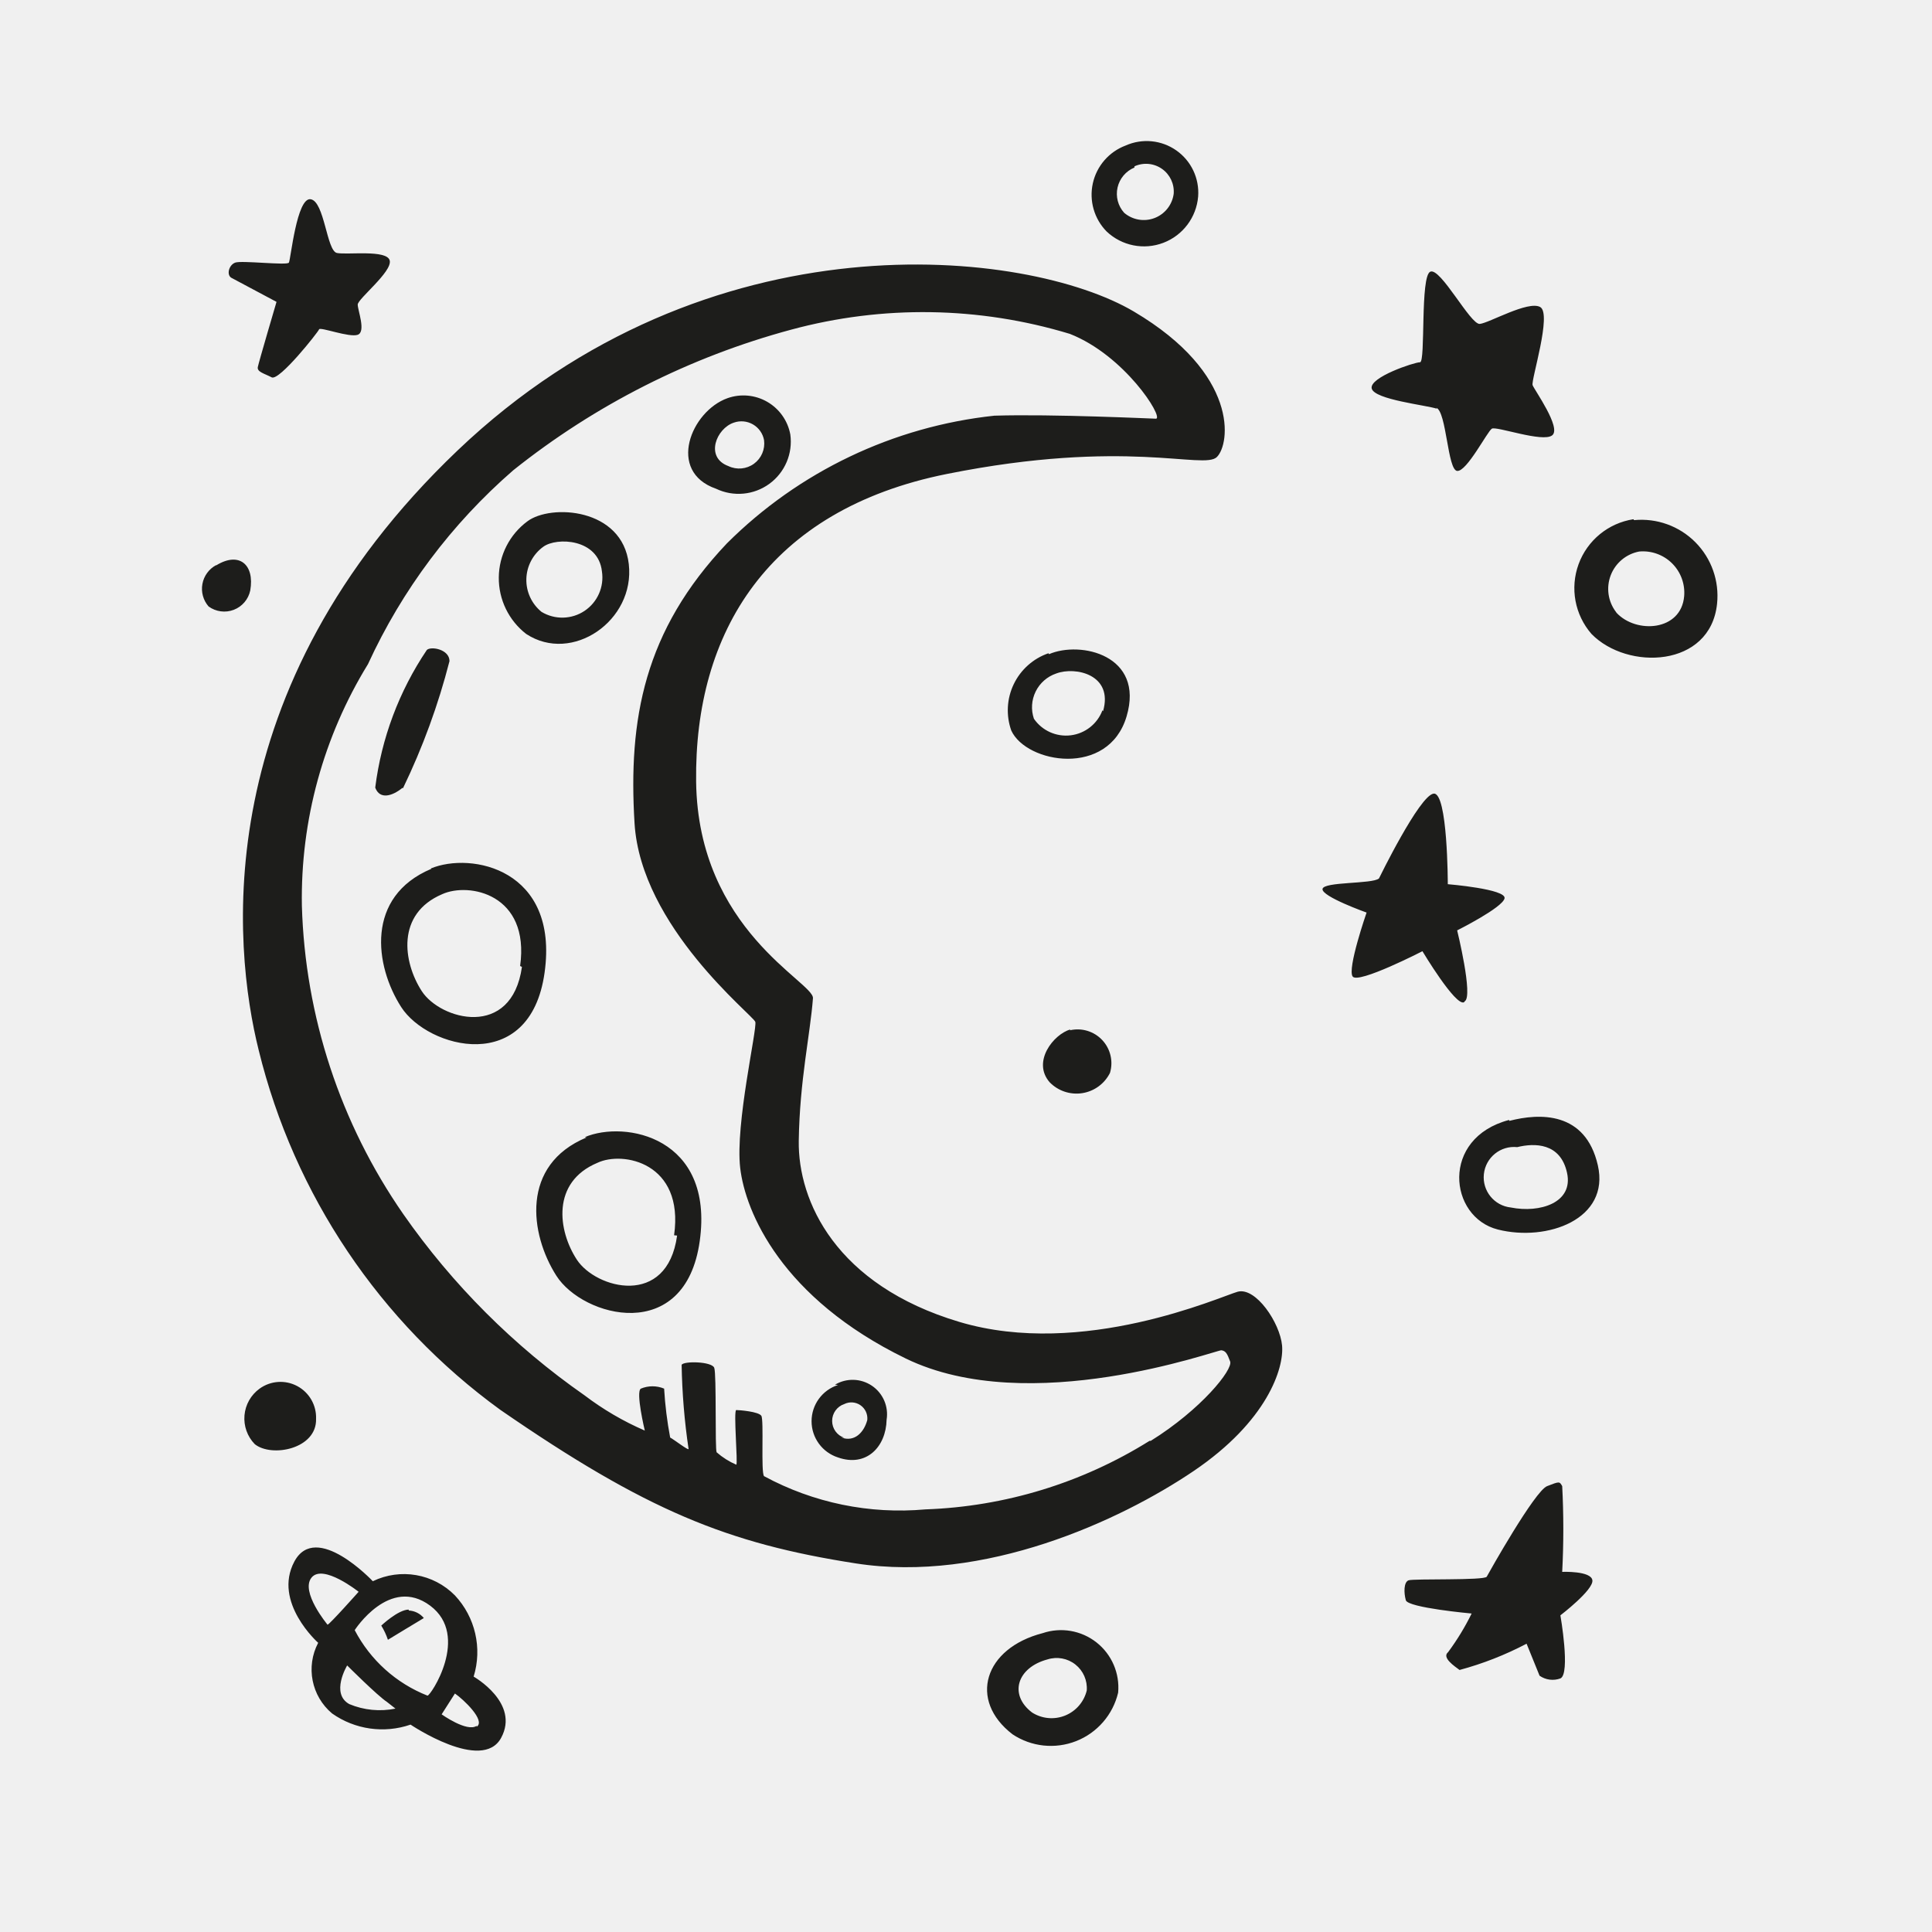
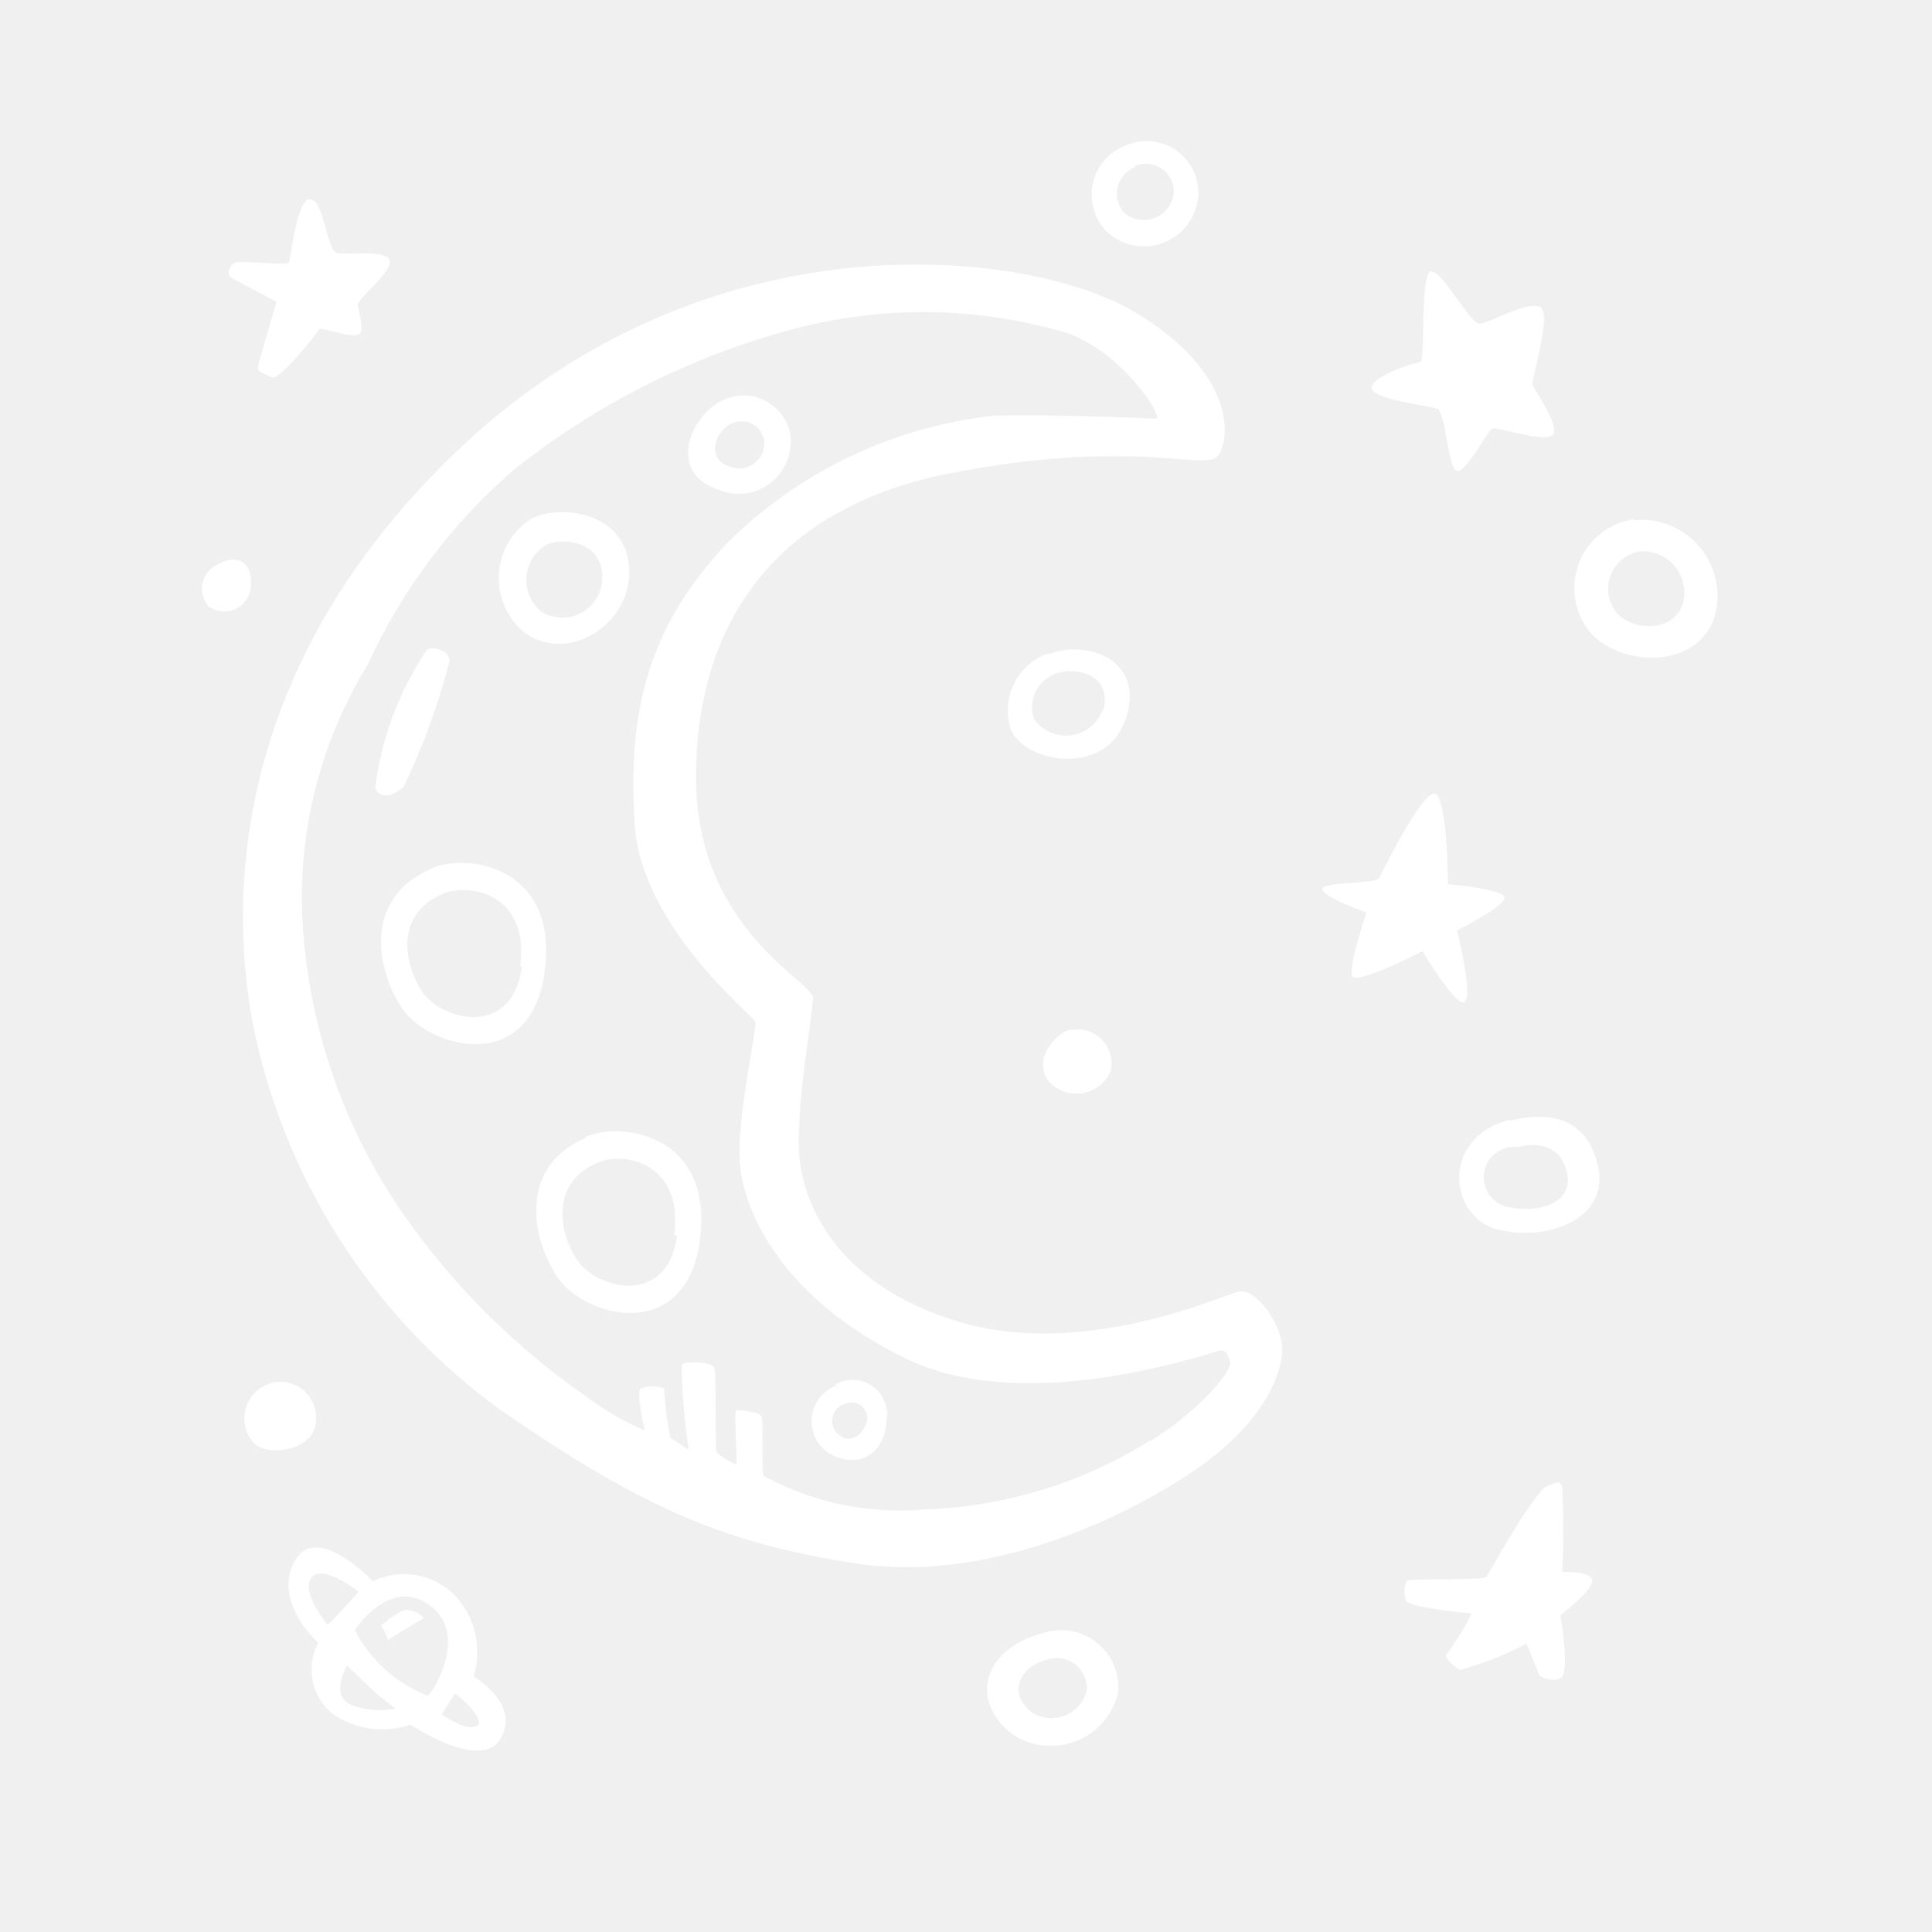
<svg xmlns="http://www.w3.org/2000/svg" height="64" viewBox="0 0 64 64" width="64">
-   <path d="m9.16 10s-.59 2-.62 2.16.21.21.46.34 1.54-1.5 1.57-1.59 1 .28 1.28.18 0-.81 0-1 1.15-1.09 1.06-1.46-1.41-.18-1.75-.25-.41-1.71-.87-1.78-.66 2-.72 2.1-1.57-.08-1.78 0-.29.4-.13.5zm-2 8.72a.89.89 0 0 0 -.25 1.37.88.88 0 0 0 1.38-.53c.15-.86-.37-1.3-1.13-.83zm32.53-12.21a1.71 1.71 0 0 0 -2.4-1.69 1.74 1.74 0 0 0 -.63 2.85 1.8 1.8 0 0 0 3.03-1.16zm-2.11-1a.92.92 0 0 1 1.3.91 1 1 0 0 1 -1.64.63.94.94 0 0 1 .34-1.5zm10 8c.34.13.37 2.06.69 2.09s1-1.31 1.15-1.4 1.69.47 2 .22-.59-1.5-.65-1.66.65-2.37.25-2.59-1.69.53-2 .56-1.3-1.88-1.64-1.73-.15 3-.34 3-1.69.5-1.6.87 1.81.55 2.16.67zm6.53 3.69a2.31 2.31 0 0 0 -1.39 3.8c1.19 1.22 3.94 1.12 4.16-1a2.52 2.52 0 0 0 -2.75-2.77zm-.58 3.07a1.26 1.26 0 0 1 .77-2 1.37 1.37 0 0 1 1.49 1.48c-.1 1.16-1.59 1.25-2.24.55zm-18.8 1.37a2 2 0 0 0 -1.23 2.56c.5 1.09 3.22 1.56 3.82-.47s-1.53-2.51-2.57-2.06zm1.79 1.89a1.29 1.29 0 0 1 -2.27.28 1.18 1.18 0 0 1 .74-1.5c.64-.24 1.9.04 1.55 1.25zm12 9.64c.29-.16-.25-2.35-.25-2.35s1.5-.75 1.57-1.06-1.88-.47-1.88-.47 0-3.06-.47-3-1.81 2.81-1.81 2.81c-.22.19-1.84.1-1.87.35s1.46.78 1.46.78-.65 1.87-.46 2.12 2.31-.84 2.31-.84 1.1 1.84 1.38 1.69zm-13.06.93c-.56.16-1.28 1.07-.69 1.75a1.24 1.24 0 0 0 2-.31 1.12 1.12 0 0 0 -1.33-1.41zm14.53 3c-2.28.6-2 3.22-.37 3.63s3.72-.34 3.31-2.13-1.93-1.73-2.93-1.47zm.06 2.9a1 1 0 0 1 .21-2c.57-.14 1.43-.15 1.65.85s-.91 1.34-1.86 1.15zm-39.58 7a1.18 1.18 0 0 0 -1.87-1 1.22 1.22 0 0 0 -.16 1.84c.56.45 2.06.16 2.03-.84zm24.07 7.1c-1.94.5-2.47 2.22-1 3.35a2.29 2.29 0 0 0 3.5-1.38 1.9 1.9 0 0 0 -2.5-1.97zm-.35 2.63c-.78-.59-.5-1.49.51-1.76a1 1 0 0 1 1.3 1.03 1.2 1.2 0 0 1 -1.81.73zm17.56-4.66a27.3 27.3 0 0 0 0-2.84c-.09-.16-.09-.16-.5 0s-1.93 2.87-2 3-2.43.06-2.59.12-.16.41-.09.66 2.18.44 2.18.44a8.27 8.27 0 0 1 -.78 1.28c-.22.18.22.47.38.59a10.81 10.81 0 0 0 2.22-.87l.43 1.06a.75.75 0 0 0 .69.09c.34-.15 0-2.09 0-2.09s1.1-.84 1.06-1.16-1-.28-1-.28zm-36.06 3.47a2.75 2.75 0 0 0 -.62-2.69 2.37 2.37 0 0 0 -2.72-.47s-1.88-2-2.6-.65.79 2.69.79 2.69a1.9 1.9 0 0 0 .46 2.34 2.88 2.88 0 0 0 2.6.37s2.37 1.6 3 .44-.91-2.03-.91-2.03zm-4.84-1.72s-.91-1.09-.53-1.56 1.56.47 1.56.47-.97 1.09-1.03 1.09zm.72 2.63c-.63-.35-.07-1.28-.07-1.28s1 1 1.32 1.21l.28.22a2.61 2.61 0 0 1 -1.53-.15zm2.59-.28a4.64 4.64 0 0 1 -2.41-2.17s1.16-1.81 2.5-.81 0 3.01-.09 2.98zm1.63 1c-.32.22-1.16-.38-1.16-.38l.44-.69c.28.19 1.03.9.72 1.1zm-2.25-3.85c-.35 0-.91.53-.91.53a2.22 2.22 0 0 1 .22.47l.56-.34.63-.38a.69.69 0 0 0 -.5-.25zm27.46-10.53c-.57.16-5.13 2.22-9.22 1s-5.35-4-5.32-6 .38-3.53.47-4.72c.05-.53-3.81-2.25-3.87-7.18s2.37-9 8.31-10.19 8.5-.13 8.94-.56.75-2.75-2.75-4.82-14.09-3.32-22.4 4.6-7.44 16.46-6.59 19.87a20.86 20.86 0 0 0 8 11.91c4.84 3.34 7.53 4.43 11.78 5.09s8.75-1.41 11.19-3.06 3-3.41 2.93-4.16-.87-1.94-1.47-1.78zm-2.92 4.94a15 15 0 0 1 -7.42 2.27 9.45 9.45 0 0 1 -5.35-1.1c-.11-.13 0-1.86-.09-2s-.73-.19-.83-.19.06 1.79 0 1.81a2.49 2.49 0 0 1 -.65-.41c-.06-.09 0-2.59-.08-2.8s-1-.23-1.08-.1a21.52 21.52 0 0 0 .23 2.79c0 .06-.48-.31-.61-.38a12.69 12.69 0 0 1 -.2-1.62 1 1 0 0 0 -.77 0c-.18.1.13 1.39.13 1.39a9.61 9.61 0 0 1 -2-1.17 24.2 24.2 0 0 1 -6-6 18.87 18.87 0 0 1 -3.36-10.22 14.81 14.81 0 0 1 2.19-8 19 19 0 0 1 4.81-6.42 25.3 25.3 0 0 1 9.21-4.66 16.74 16.74 0 0 1 9.23.14c1.81.71 3.1 2.75 2.86 2.81-.09 0-3.44-.16-5.36-.1a14.77 14.77 0 0 0 -8.86 4.23c-2.75 2.9-3.27 5.83-3.06 9.27s3.93 6.36 4 6.58-.67 3.38-.5 4.84 1.37 4.31 5.48 6.31 10.32-.29 10.46-.27.19.1.29.37-.96 1.59-2.63 2.63zm-14.36-31.54a1.73 1.73 0 0 0 2.46-1.8 1.58 1.58 0 0 0 -2.08-1.2c-1.21.43-2.02 2.43-.38 3zm.59-2.19a.76.76 0 0 1 1 .58.83.83 0 0 1 -1.18.86c-.79-.29-.4-1.25.18-1.44zm-6.88 7c1.52 1 3.61-.44 3.4-2.31s-2.59-2-3.36-1.42a2.34 2.34 0 0 0 -.04 3.73zm.57-2.89c.44-.32 1.82-.27 1.94.82a1.33 1.33 0 0 1 -2 1.34 1.36 1.36 0 0 1 .06-2.16zm-4.65 8a22.52 22.52 0 0 0 1.54-4.21c0-.39-.61-.5-.75-.37a10.5 10.5 0 0 0 -1.71 4.56c.15.41.57.28.9.01zm.94 2.67c-2.19.92-1.88 3.21-1 4.58s4.27 2.29 4.75-1.14-2.43-4.01-3.77-3.45zm3 3.25c-.34 2.4-2.7 1.76-3.32.8s-.85-2.56.68-3.21c.88-.4 2.91-.01 2.58 2.38zm2.14 5.65c-2.19.91-1.88 3.2-1 4.58s4.27 2.29 4.75-1.15-2.47-4.01-3.81-3.44zm3 3.25c-.33 2.4-2.69 1.76-3.32.8s-.85-2.57.68-3.21c.84-.4 2.88-.01 2.54 2.4zm5.33 4.95a1.26 1.26 0 0 0 0 2.4c.94.33 1.59-.35 1.61-1.25a1.14 1.14 0 0 0 -1.71-1.16zm.21 1.75a.59.59 0 0 1 0-1.12.53.53 0 0 1 .76.53c-.11.41-.42.74-.86.58z" fill="#1d1d1b" />
+   <path d="m9.16 10s-.59 2-.62 2.16.21.21.46.34 1.54-1.5 1.57-1.59 1 .28 1.28.18 0-.81 0-1 1.15-1.09 1.06-1.46-1.41-.18-1.75-.25-.41-1.71-.87-1.78-.66 2-.72 2.1-1.57-.08-1.78 0-.29.4-.13.5zm-2 8.72a.89.89 0 0 0 -.25 1.37.88.88 0 0 0 1.38-.53c.15-.86-.37-1.3-1.13-.83zm32.53-12.21a1.71 1.71 0 0 0 -2.4-1.69 1.74 1.74 0 0 0 -.63 2.85 1.8 1.8 0 0 0 3.03-1.16zm-2.11-1a.92.92 0 0 1 1.3.91 1 1 0 0 1 -1.64.63.94.94 0 0 1 .34-1.5zm10 8c.34.13.37 2.06.69 2.09s1-1.31 1.15-1.4 1.69.47 2 .22-.59-1.5-.65-1.66.65-2.37.25-2.59-1.69.53-2 .56-1.3-1.88-1.64-1.73-.15 3-.34 3-1.69.5-1.6.87 1.81.55 2.16.67zm6.53 3.69a2.31 2.31 0 0 0 -1.39 3.8c1.19 1.22 3.94 1.12 4.16-1a2.52 2.52 0 0 0 -2.75-2.77zm-.58 3.07a1.26 1.26 0 0 1 .77-2 1.37 1.37 0 0 1 1.49 1.48c-.1 1.16-1.59 1.25-2.24.55zm-18.8 1.37a2 2 0 0 0 -1.23 2.56c.5 1.09 3.22 1.56 3.82-.47s-1.53-2.51-2.57-2.06zm1.79 1.89a1.29 1.29 0 0 1 -2.27.28 1.18 1.18 0 0 1 .74-1.5c.64-.24 1.9.04 1.55 1.25zm12 9.64c.29-.16-.25-2.35-.25-2.35s1.5-.75 1.57-1.06-1.88-.47-1.88-.47 0-3.06-.47-3-1.81 2.81-1.81 2.81c-.22.19-1.84.1-1.87.35s1.46.78 1.46.78-.65 1.87-.46 2.12 2.31-.84 2.31-.84 1.1 1.84 1.38 1.69zm-13.06.93c-.56.16-1.28 1.07-.69 1.75a1.24 1.24 0 0 0 2-.31 1.12 1.12 0 0 0 -1.33-1.41zm14.53 3c-2.28.6-2 3.22-.37 3.63s3.72-.34 3.31-2.13-1.93-1.73-2.93-1.47zm.06 2.9a1 1 0 0 1 .21-2c.57-.14 1.43-.15 1.65.85s-.91 1.34-1.86 1.15zm-39.58 7a1.18 1.18 0 0 0 -1.87-1 1.22 1.22 0 0 0 -.16 1.84c.56.45 2.06.16 2.03-.84zm24.07 7.1c-1.94.5-2.47 2.22-1 3.35a2.29 2.29 0 0 0 3.5-1.38 1.9 1.9 0 0 0 -2.5-1.97zm-.35 2.63c-.78-.59-.5-1.49.51-1.76a1 1 0 0 1 1.3 1.03 1.2 1.2 0 0 1 -1.81.73zm17.56-4.66a27.3 27.3 0 0 0 0-2.84c-.09-.16-.09-.16-.5 0s-1.93 2.87-2 3-2.43.06-2.59.12-.16.41-.09.66 2.18.44 2.18.44a8.27 8.27 0 0 1 -.78 1.28c-.22.18.22.47.38.59a10.81 10.81 0 0 0 2.22-.87l.43 1.06a.75.75 0 0 0 .69.09c.34-.15 0-2.09 0-2.09s1.1-.84 1.06-1.16-1-.28-1-.28zm-36.06 3.47a2.75 2.75 0 0 0 -.62-2.69 2.37 2.37 0 0 0 -2.72-.47s-1.88-2-2.6-.65.79 2.69.79 2.69a1.9 1.9 0 0 0 .46 2.34 2.88 2.88 0 0 0 2.6.37s2.37 1.6 3 .44-.91-2.03-.91-2.03zm-4.84-1.72s-.91-1.09-.53-1.56 1.56.47 1.56.47-.97 1.09-1.03 1.09zm.72 2.63c-.63-.35-.07-1.28-.07-1.28s1 1 1.32 1.21l.28.22a2.61 2.61 0 0 1 -1.53-.15zm2.59-.28a4.64 4.64 0 0 1 -2.41-2.17s1.16-1.81 2.5-.81 0 3.01-.09 2.98zm1.63 1c-.32.22-1.16-.38-1.16-.38l.44-.69c.28.19 1.03.9.72 1.1zm-2.25-3.85c-.35 0-.91.53-.91.53a2.22 2.22 0 0 1 .22.47l.56-.34.63-.38a.69.69 0 0 0 -.5-.25zm27.46-10.53c-.57.16-5.13 2.22-9.22 1s-5.35-4-5.32-6 .38-3.53.47-4.72c.05-.53-3.81-2.25-3.87-7.18s2.37-9 8.31-10.19 8.5-.13 8.94-.56.75-2.75-2.75-4.82-14.09-3.32-22.4 4.6-7.44 16.46-6.59 19.87a20.86 20.86 0 0 0 8 11.91c4.84 3.34 7.53 4.43 11.78 5.09s8.75-1.41 11.19-3.06 3-3.41 2.93-4.16-.87-1.94-1.47-1.78zm-2.92 4.94a15 15 0 0 1 -7.42 2.27 9.45 9.45 0 0 1 -5.35-1.1c-.11-.13 0-1.86-.09-2s-.73-.19-.83-.19.06 1.79 0 1.81a2.49 2.49 0 0 1 -.65-.41c-.06-.09 0-2.59-.08-2.8s-1-.23-1.08-.1a21.52 21.52 0 0 0 .23 2.79c0 .06-.48-.31-.61-.38a12.69 12.69 0 0 1 -.2-1.62 1 1 0 0 0 -.77 0c-.18.1.13 1.39.13 1.39a9.61 9.61 0 0 1 -2-1.17 24.2 24.2 0 0 1 -6-6 18.87 18.87 0 0 1 -3.36-10.22 14.81 14.81 0 0 1 2.19-8 19 19 0 0 1 4.81-6.42 25.3 25.3 0 0 1 9.21-4.66 16.74 16.74 0 0 1 9.23.14c1.81.71 3.1 2.75 2.86 2.81-.09 0-3.44-.16-5.36-.1a14.77 14.77 0 0 0 -8.86 4.23c-2.75 2.9-3.27 5.83-3.06 9.27s3.93 6.36 4 6.58-.67 3.38-.5 4.84 1.37 4.31 5.48 6.31 10.32-.29 10.46-.27.19.1.29.37-.96 1.59-2.63 2.63zm-14.36-31.54a1.73 1.73 0 0 0 2.46-1.8 1.58 1.58 0 0 0 -2.08-1.2c-1.21.43-2.02 2.43-.38 3zm.59-2.19a.76.76 0 0 1 1 .58.83.83 0 0 1 -1.18.86c-.79-.29-.4-1.25.18-1.44zm-6.88 7c1.52 1 3.61-.44 3.4-2.31s-2.59-2-3.36-1.42a2.34 2.34 0 0 0 -.04 3.73zm.57-2.89c.44-.32 1.82-.27 1.94.82a1.33 1.33 0 0 1 -2 1.34 1.36 1.36 0 0 1 .06-2.16zm-4.65 8a22.52 22.52 0 0 0 1.54-4.21c0-.39-.61-.5-.75-.37a10.5 10.5 0 0 0 -1.71 4.56c.15.41.57.28.9.01zm.94 2.67c-2.19.92-1.88 3.21-1 4.58s4.27 2.29 4.75-1.14-2.43-4.01-3.77-3.45zm3 3.25c-.34 2.4-2.7 1.76-3.32.8s-.85-2.56.68-3.21c.88-.4 2.91-.01 2.58 2.38zm2.14 5.65c-2.19.91-1.88 3.2-1 4.58s4.27 2.29 4.75-1.15-2.47-4.01-3.81-3.44zm3 3.25c-.33 2.4-2.69 1.76-3.32.8s-.85-2.57.68-3.21c.84-.4 2.88-.01 2.54 2.4zm5.33 4.95a1.26 1.26 0 0 0 0 2.4c.94.33 1.59-.35 1.61-1.25a1.14 1.14 0 0 0 -1.71-1.16zm.21 1.75a.59.59 0 0 1 0-1.12.53.53 0 0 1 .76.53c-.11.41-.42.74-.86.58z" fill="#fff" />
</svg>
